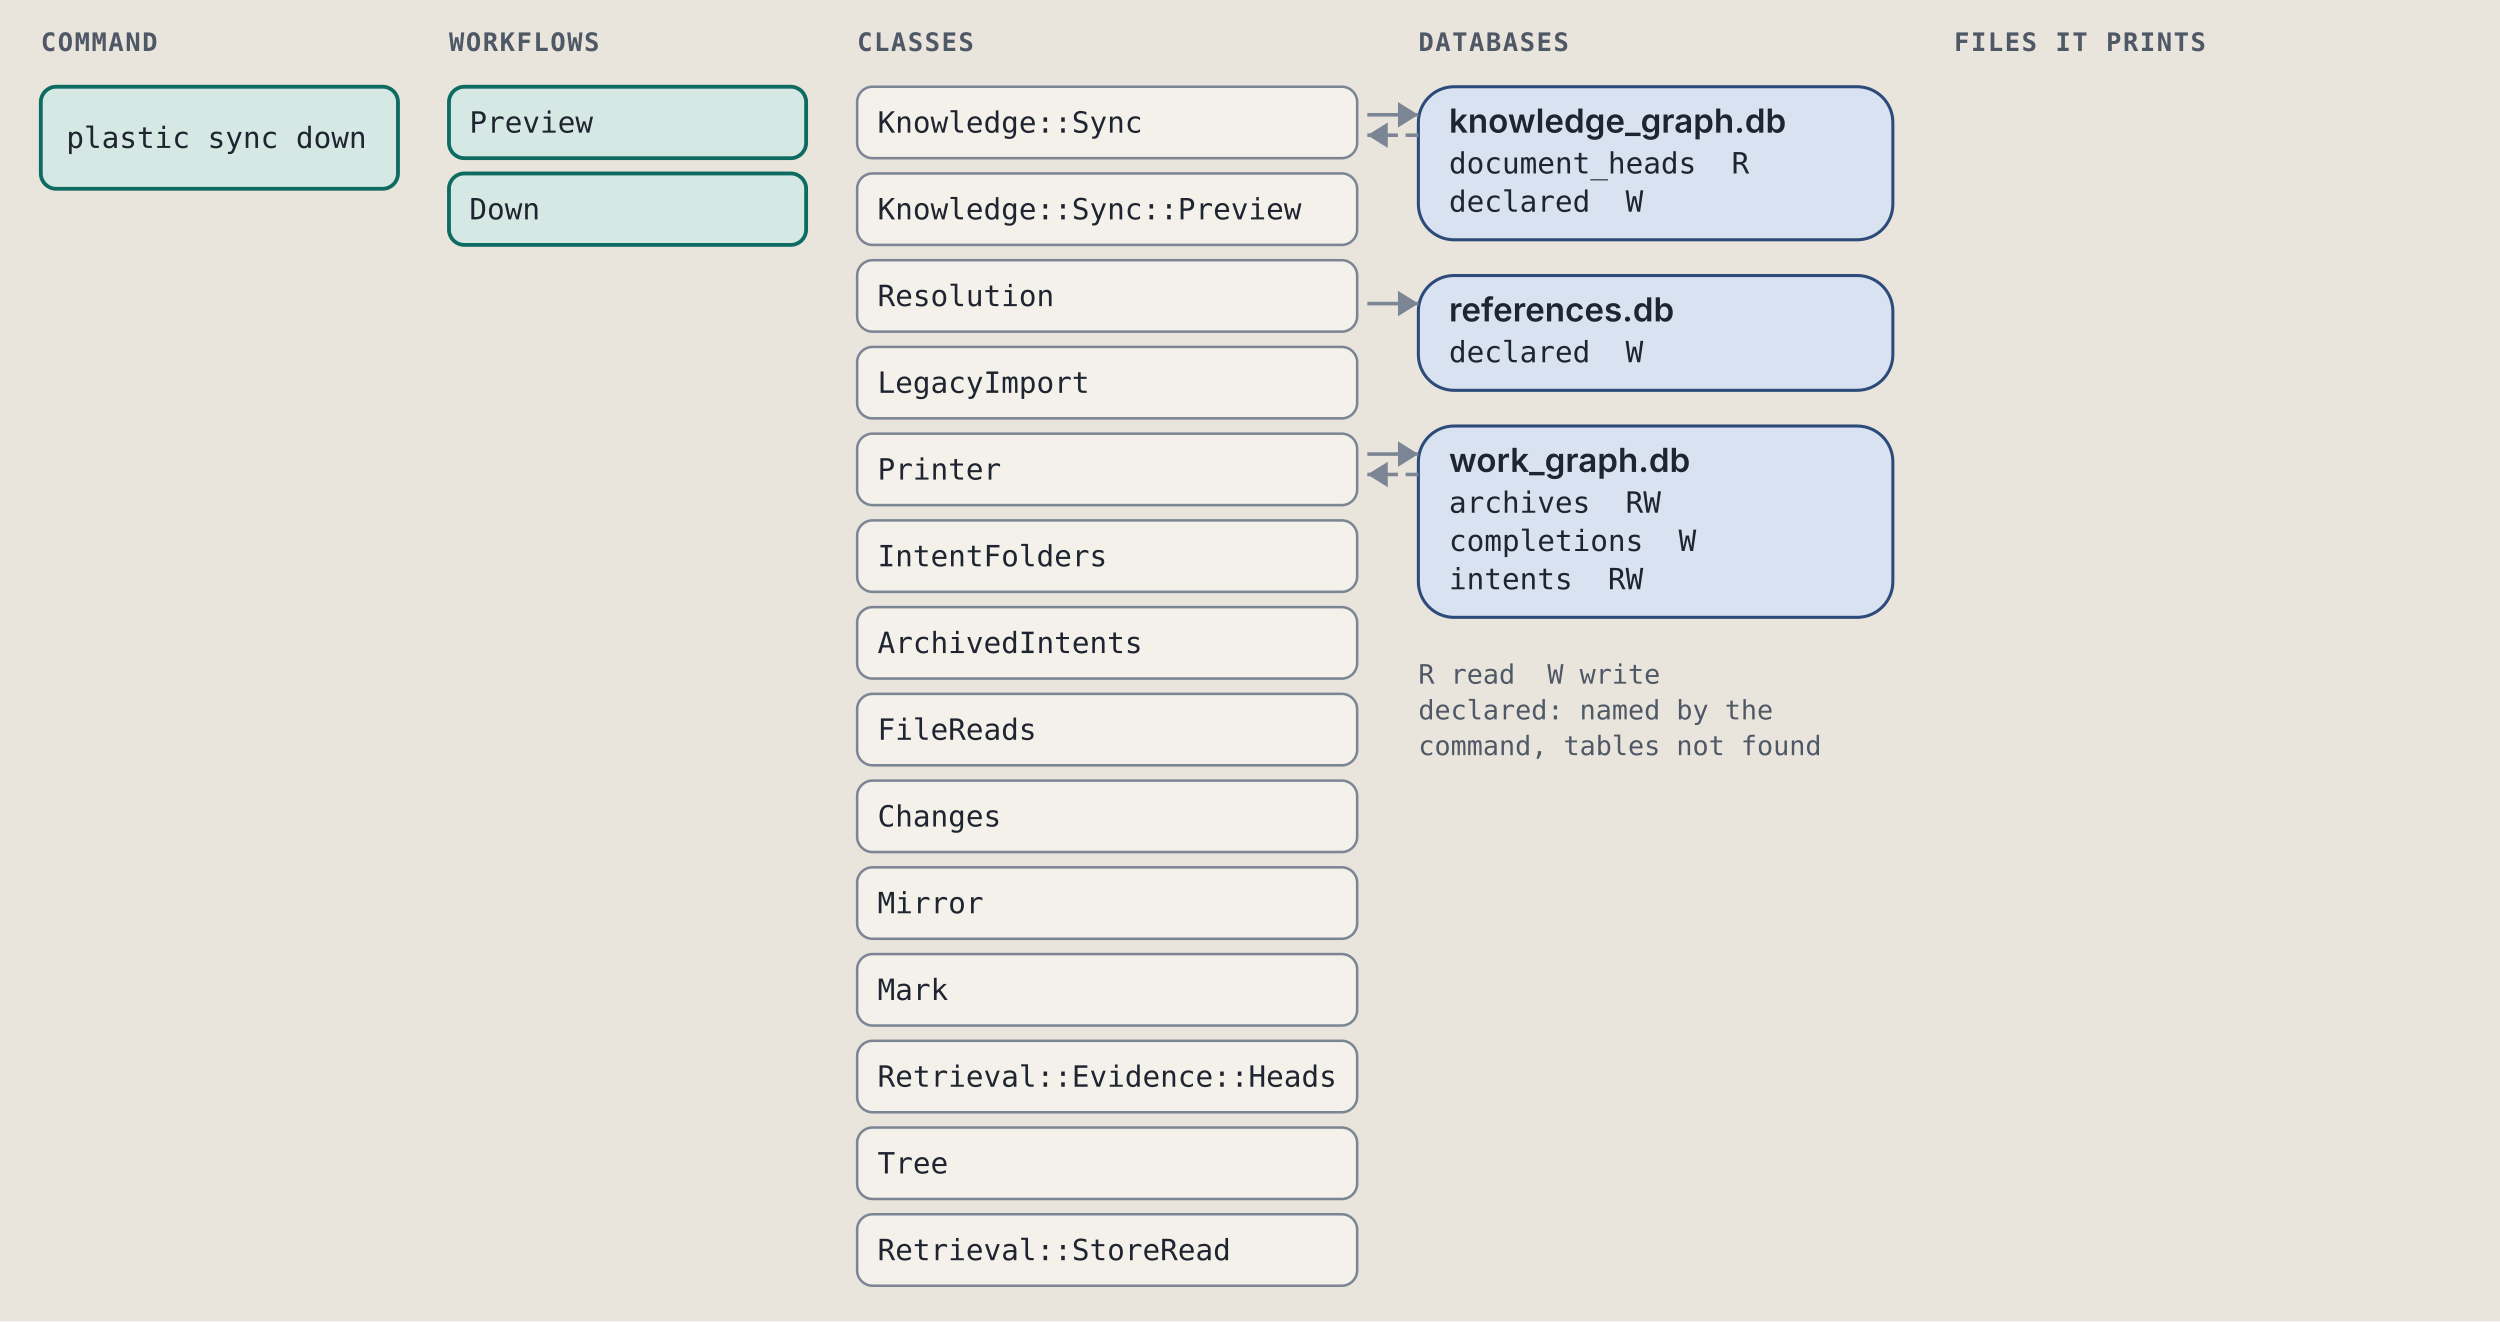
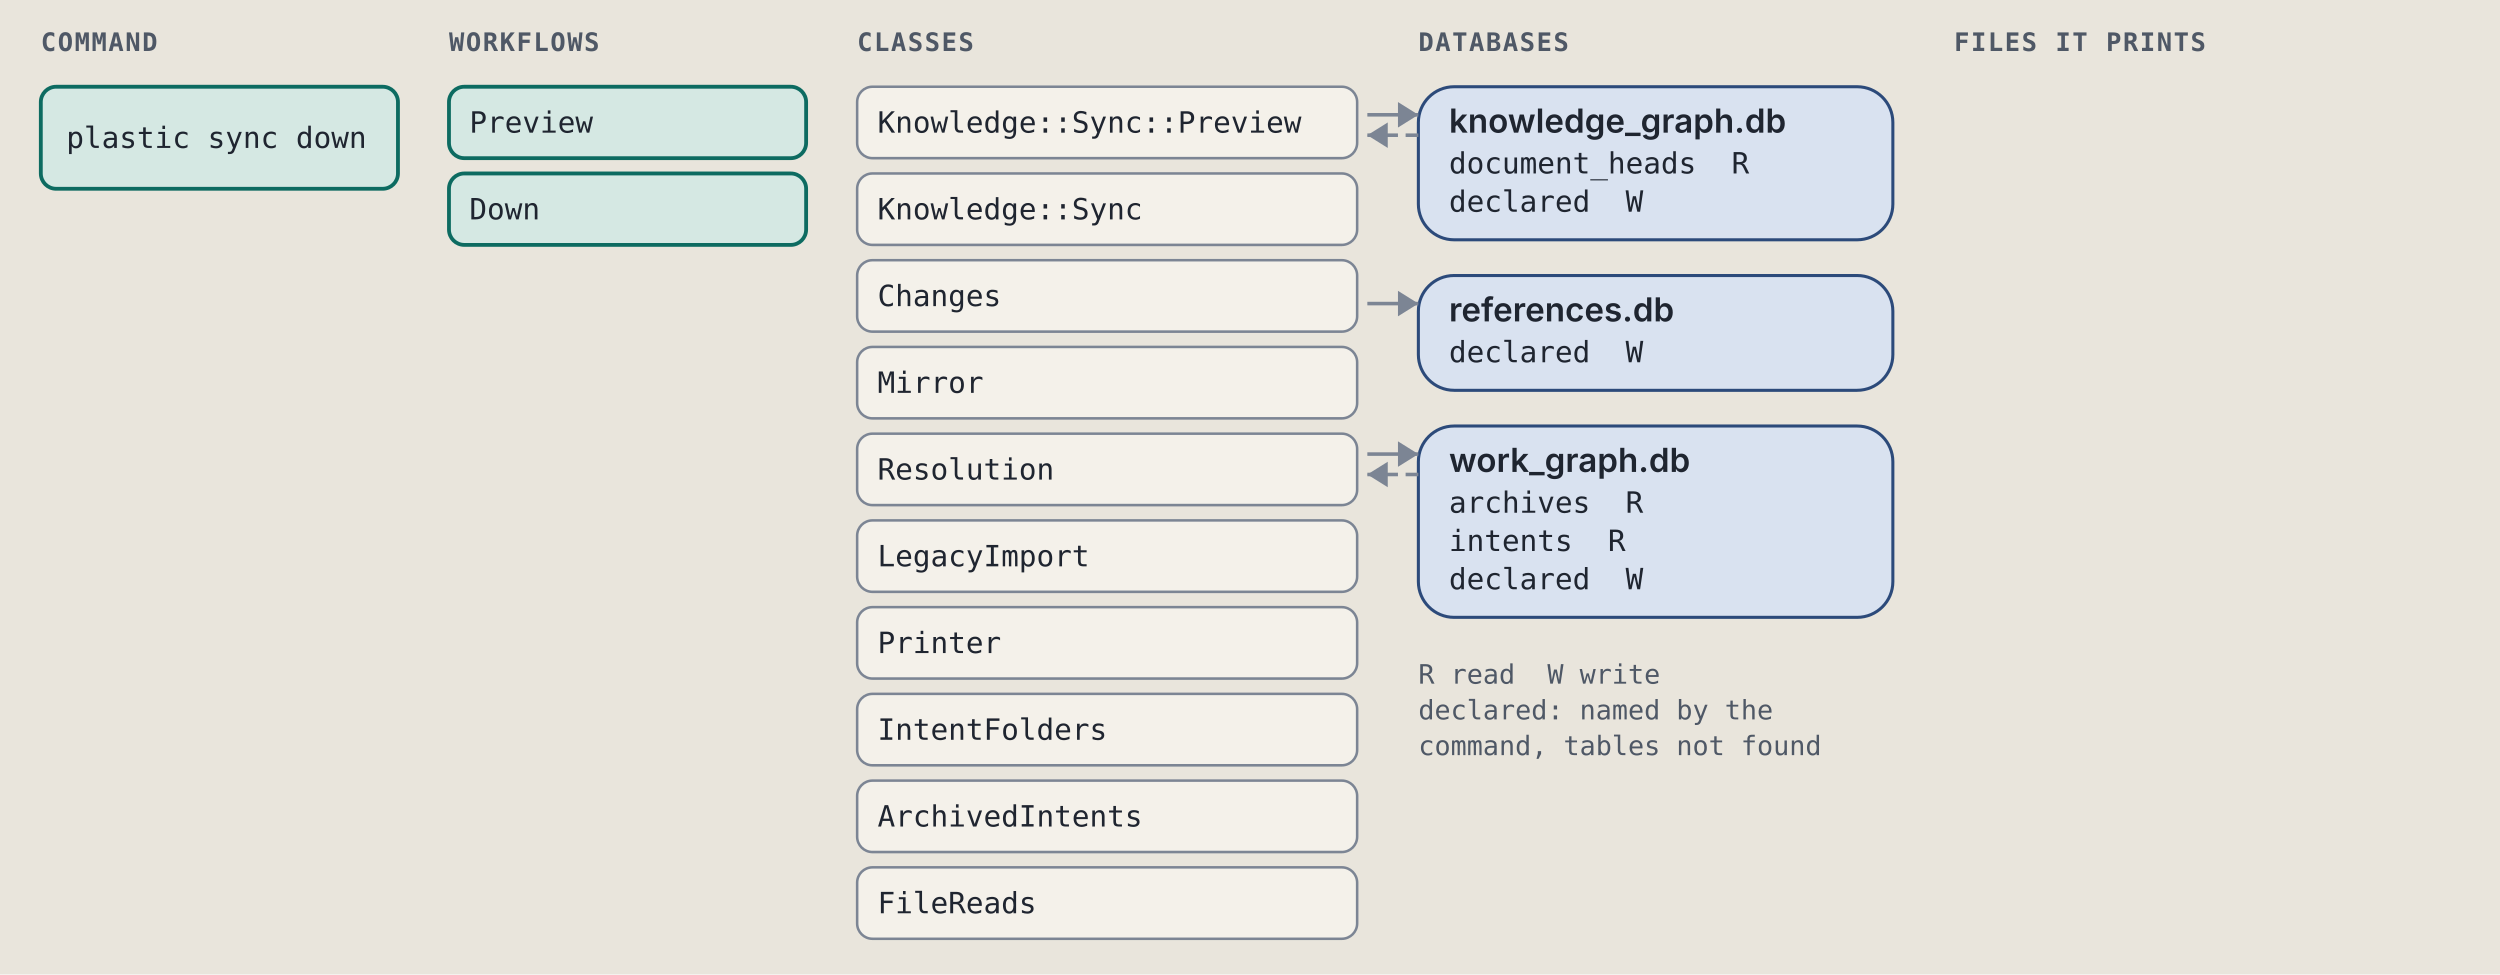
- <svg xmlns="http://www.w3.org/2000/svg" viewBox="0 0 980 518" width="980" height="518" role="img" xml:space="preserve">
+ <svg xmlns="http://www.w3.org/2000/svg" viewBox="0 0 980 382" width="980" height="382" role="img" xml:space="preserve">
  <style>.ground { fill: #e9e5dc; }
.card { fill: #f4f1ea; stroke: #7c8594; stroke-width: 1; }
.lane-code { fill: #d5e8e3; stroke: #0d6b61; stroke-width: 1.5; }
.lane-agent { fill: #f1e2c7; stroke: #9a5508; stroke-width: 1.5; }
.stop-refusal { fill: #e4dcf5; stroke: #5b35b0; stroke-width: 1.2; }
.stop-failure { fill: #f4d9d4; stroke: #a8261b; stroke-width: 1.2; }
.end { fill: #d9e2f0; stroke: #2c4a7a; stroke-width: 1.2; }
.wire { fill: none; stroke: #7c8594; stroke-width: 1.4; }
.wire-read { fill: none; stroke: #7c8594; stroke-width: 1.4; stroke-dasharray: 5 3; }
.wire-refusal { fill: none; stroke: #5b35b0; stroke-width: 1.2; stroke-dasharray: 4 3; }
.wire-failure { fill: none; stroke: #a8261b; stroke-width: 1.2; stroke-dasharray: 4 3; }
.head { fill: #7c8594; }
.t { fill: #1f2530; font: 12px "IBM Plex Sans", system-ui, -apple-system, "Segoe UI", sans-serif; }
.tb { fill: #1f2530; font: 600 13px "IBM Plex Sans", system-ui, -apple-system, "Segoe UI", sans-serif; }
.tm { fill: #1f2530; font: 11.5px "IBM Plex Mono", ui-monospace, Menlo, Consolas, monospace; }
.tag { font: 600 10px "IBM Plex Mono", ui-monospace, Menlo, Consolas, monospace; letter-spacing: .06em; }
.tag-code { fill: #0d6b61; } .tag-agent { fill: #9a5508; } .tag-refusal { fill: #5b35b0; }
.tag-failure { fill: #a8261b; } .tag-end { fill: #2c4a7a; } .tag-muted { fill: #4f5866; }
.tm.tag-muted { font-size: 10.5px; }
.db { fill: #d9e2f0; stroke: #2c4a7a; stroke-width: 1.2; }
.codebox { fill: #f4f1ea; stroke: #7c8594; stroke-width: 1; }
.cx { fill: #1f2530; font: 12px "IBM Plex Mono", ui-monospace, Menlo, Consolas, monospace; white-space: pre; }
.cx-n { fill: #4f5866; font: 11px "IBM Plex Mono", ui-monospace, Menlo, Consolas, monospace; }
.cx-k { fill: #5b35b0; } .cx-s { fill: #9a5508; } .cx-y { fill: #0d6b61; }
.cx-w { fill: #2c4a7a; font-weight: 600; } .cx-t { fill: #a8261b; } .cx-c { fill: #4f5866; font-style: italic; }
.badge { fill: #2c4a7a; } .badge-t { fill: #e9e5dc; font: 600 11px "IBM Plex Mono", ui-monospace, Menlo, Consolas, monospace; }
.bracket { fill: none; stroke: #2c4a7a; stroke-width: 1.4; }
.term { fill: #16191e; stroke: #7c8594; stroke-width: 1; }
.term-t { fill: #e6e2d8; font: 12px "IBM Plex Mono", ui-monospace, Menlo, Consolas, monospace; }
.term-p { fill: #8fd18f; font: 12px "IBM Plex Mono", ui-monospace, Menlo, Consolas, monospace; }
.term-m { fill: #a3abb6; font: 12px "IBM Plex Mono", ui-monospace, Menlo, Consolas, monospace; }
.big { font: 700 36px "IBM Plex Mono", ui-monospace, Menlo, Consolas, monospace; }

@media (prefers-color-scheme: dark) {
.ground { fill: #171a1f; }
.card { fill: #20242b; stroke: #8a93a2; stroke-width: 1; }
.lane-code { fill: #173a36; stroke: #5cc4b4; stroke-width: 1.5; }
.lane-agent { fill: #3d2e17; stroke: #e5a95a; stroke-width: 1.5; }
.stop-refusal { fill: #2d2445; stroke: #b59cf2; stroke-width: 1.2; }
.stop-failure { fill: #45211e; stroke: #f2958a; stroke-width: 1.2; }
.end { fill: #1f2c42; stroke: #97b6e8; stroke-width: 1.2; }
.wire { fill: none; stroke: #8a93a2; stroke-width: 1.4; }
.wire-read { fill: none; stroke: #8a93a2; stroke-width: 1.4; stroke-dasharray: 5 3; }
.wire-refusal { fill: none; stroke: #b59cf2; stroke-width: 1.2; stroke-dasharray: 4 3; }
.wire-failure { fill: none; stroke: #f2958a; stroke-width: 1.2; stroke-dasharray: 4 3; }
.head { fill: #8a93a2; }
.t { fill: #e8e4da; font: 12px "IBM Plex Sans", system-ui, -apple-system, "Segoe UI", sans-serif; }
.tb { fill: #e8e4da; font: 600 13px "IBM Plex Sans", system-ui, -apple-system, "Segoe UI", sans-serif; }
.tm { fill: #e8e4da; font: 11.5px "IBM Plex Mono", ui-monospace, Menlo, Consolas, monospace; }
.tag { font: 600 10px "IBM Plex Mono", ui-monospace, Menlo, Consolas, monospace; letter-spacing: .06em; }
.tag-code { fill: #5cc4b4; } .tag-agent { fill: #e5a95a; } .tag-refusal { fill: #b59cf2; }
.tag-failure { fill: #f2958a; } .tag-end { fill: #97b6e8; } .tag-muted { fill: #b3b9c3; }
.tm.tag-muted { font-size: 10.5px; }
.db { fill: #1f2c42; stroke: #97b6e8; stroke-width: 1.2; }
.codebox { fill: #20242b; stroke: #8a93a2; stroke-width: 1; }
.cx { fill: #e8e4da; font: 12px "IBM Plex Mono", ui-monospace, Menlo, Consolas, monospace; white-space: pre; }
.cx-n { fill: #b3b9c3; font: 11px "IBM Plex Mono", ui-monospace, Menlo, Consolas, monospace; }
.cx-k { fill: #b59cf2; } .cx-s { fill: #e5a95a; } .cx-y { fill: #5cc4b4; }
.cx-w { fill: #97b6e8; font-weight: 600; } .cx-t { fill: #f2958a; } .cx-c { fill: #b3b9c3; font-style: italic; }
.badge { fill: #97b6e8; } .badge-t { fill: #171a1f; font: 600 11px "IBM Plex Mono", ui-monospace, Menlo, Consolas, monospace; }
.bracket { fill: none; stroke: #97b6e8; stroke-width: 1.4; }
.term { fill: #16191e; stroke: #8a93a2; stroke-width: 1; }
.term-t { fill: #e6e2d8; font: 12px "IBM Plex Mono", ui-monospace, Menlo, Consolas, monospace; }
.term-p { fill: #8fd18f; font: 12px "IBM Plex Mono", ui-monospace, Menlo, Consolas, monospace; }
.term-m { fill: #a3abb6; font: 12px "IBM Plex Mono", ui-monospace, Menlo, Consolas, monospace; }
.big { font: 700 36px "IBM Plex Mono", ui-monospace, Menlo, Consolas, monospace; }
}</style>
  <rect width="100%" height="100%" class="ground" />
  <text x="16" y="20" class="tag tag-muted" text-anchor="start">COMMAND</text>
  <text x="176" y="20" class="tag tag-muted" text-anchor="start">WORKFLOWS</text>
  <text x="336" y="20" class="tag tag-muted" text-anchor="start">CLASSES</text>
  <text x="556" y="20" class="tag tag-muted" text-anchor="start">DATABASES</text>
  <text x="766" y="20" class="tag tag-muted" text-anchor="start">FILES IT PRINTS</text>
  <rect x="16" y="34" width="140" height="40" rx="6" class="lane-code" />
  <text x="26" y="58" class="tm" text-anchor="start">plastic sync down</text>
  <rect x="176" y="34" width="140" height="28" rx="6" class="lane-code" />
  <text x="184" y="52" class="tm" text-anchor="start">Preview</text>
  <rect x="176" y="68" width="140" height="28" rx="6" class="lane-code" />
  <text x="184" y="86" class="tm" text-anchor="start">Down</text>
  <rect x="336" y="34" width="196" height="28" rx="6" class="card" />
-   <text x="344" y="52" class="tm" text-anchor="start">Knowledge::Sync</text>
+   <text x="344" y="52" class="tm" text-anchor="start">Knowledge::Sync::Preview</text>
  <rect x="336" y="68" width="196" height="28" rx="6" class="card" />
-   <text x="344" y="86" class="tm" text-anchor="start">Knowledge::Sync::Preview</text>
+   <text x="344" y="86" class="tm" text-anchor="start">Knowledge::Sync</text>
  <rect x="336" y="102" width="196" height="28" rx="6" class="card" />
-   <text x="344" y="120" class="tm" text-anchor="start">Resolution</text>
+   <text x="344" y="120" class="tm" text-anchor="start">Changes</text>
  <rect x="336" y="136" width="196" height="28" rx="6" class="card" />
-   <text x="344" y="154" class="tm" text-anchor="start">LegacyImport</text>
+   <text x="344" y="154" class="tm" text-anchor="start">Mirror</text>
  <rect x="336" y="170" width="196" height="28" rx="6" class="card" />
-   <text x="344" y="188" class="tm" text-anchor="start">Printer</text>
+   <text x="344" y="188" class="tm" text-anchor="start">Resolution</text>
  <rect x="336" y="204" width="196" height="28" rx="6" class="card" />
-   <text x="344" y="222" class="tm" text-anchor="start">IntentFolders</text>
+   <text x="344" y="222" class="tm" text-anchor="start">LegacyImport</text>
  <rect x="336" y="238" width="196" height="28" rx="6" class="card" />
-   <text x="344" y="256" class="tm" text-anchor="start">ArchivedIntents</text>
+   <text x="344" y="256" class="tm" text-anchor="start">Printer</text>
  <rect x="336" y="272" width="196" height="28" rx="6" class="card" />
-   <text x="344" y="290" class="tm" text-anchor="start">FileReads</text>
+   <text x="344" y="290" class="tm" text-anchor="start">IntentFolders</text>
  <rect x="336" y="306" width="196" height="28" rx="6" class="card" />
-   <text x="344" y="324" class="tm" text-anchor="start">Changes</text>
+   <text x="344" y="324" class="tm" text-anchor="start">ArchivedIntents</text>
  <rect x="336" y="340" width="196" height="28" rx="6" class="card" />
-   <text x="344" y="358" class="tm" text-anchor="start">Mirror</text>
-   <rect x="336" y="374" width="196" height="28" rx="6" class="card" />
-   <text x="344" y="392" class="tm" text-anchor="start">Mark</text>
-   <rect x="336" y="408" width="196" height="28" rx="6" class="card" />
-   <text x="344" y="426" class="tm" text-anchor="start">Retrieval::Evidence::Heads</text>
-   <rect x="336" y="442" width="196" height="28" rx="6" class="card" />
-   <text x="344" y="460" class="tm" text-anchor="start">Tree</text>
-   <rect x="336" y="476" width="196" height="28" rx="6" class="card" />
-   <text x="344" y="494" class="tm" text-anchor="start">Retrieval::StoreRead</text>
+   <text x="344" y="358" class="tm" text-anchor="start">FileReads</text>
  <rect x="556" y="34" width="186" height="60" rx="14" class="db" />
  <text x="568" y="52" class="tb" text-anchor="start">knowledge_graph.db</text>
  <text x="568" y="68" class="tm" text-anchor="start">document_heads  R</text>
  <text x="568" y="83" class="tm" text-anchor="start">declared  W</text>
  <path d="M 536 45 L 556 45" class="wire" />
  <path d="M 548 40 L 556 45 L 548 50 Z" class="head" />
  <path d="M 556 53 L 536 53" class="wire-read" />
  <path d="M 544 48 L 536 53 L 544 58 Z" class="head" />
  <rect x="556" y="108" width="186" height="45" rx="14" class="db" />
  <text x="568" y="126" class="tb" text-anchor="start">references.db</text>
  <text x="568" y="142" class="tm" text-anchor="start">declared  W</text>
  <path d="M 536 119 L 556 119" class="wire" />
  <path d="M 548 114 L 556 119 L 548 124 Z" class="head" />
  <rect x="556" y="167" width="186" height="75" rx="14" class="db" />
  <text x="568" y="185" class="tb" text-anchor="start">work_graph.db</text>
-   <text x="568" y="201" class="tm" text-anchor="start">archives  RW</text>
-   <text x="568" y="216" class="tm" text-anchor="start">completions  W</text>
-   <text x="568" y="231" class="tm" text-anchor="start">intents  RW</text>
+   <text x="568" y="201" class="tm" text-anchor="start">archives  R</text>
+   <text x="568" y="216" class="tm" text-anchor="start">intents  R</text>
+   <text x="568" y="231" class="tm" text-anchor="start">declared  W</text>
  <path d="M 536 178 L 556 178" class="wire" />
  <path d="M 548 173 L 556 178 L 548 183 Z" class="head" />
  <path d="M 556 186 L 536 186" class="wire-read" />
  <path d="M 544 181 L 536 186 L 544 191 Z" class="head" />
  <text x="556" y="268" class="tm tag-muted" text-anchor="start">R read  W write</text>
  <text x="556" y="282" class="tm tag-muted" text-anchor="start">declared: named by the</text>
  <text x="556" y="296" class="tm tag-muted" text-anchor="start">command, tables not found</text>
</svg>
